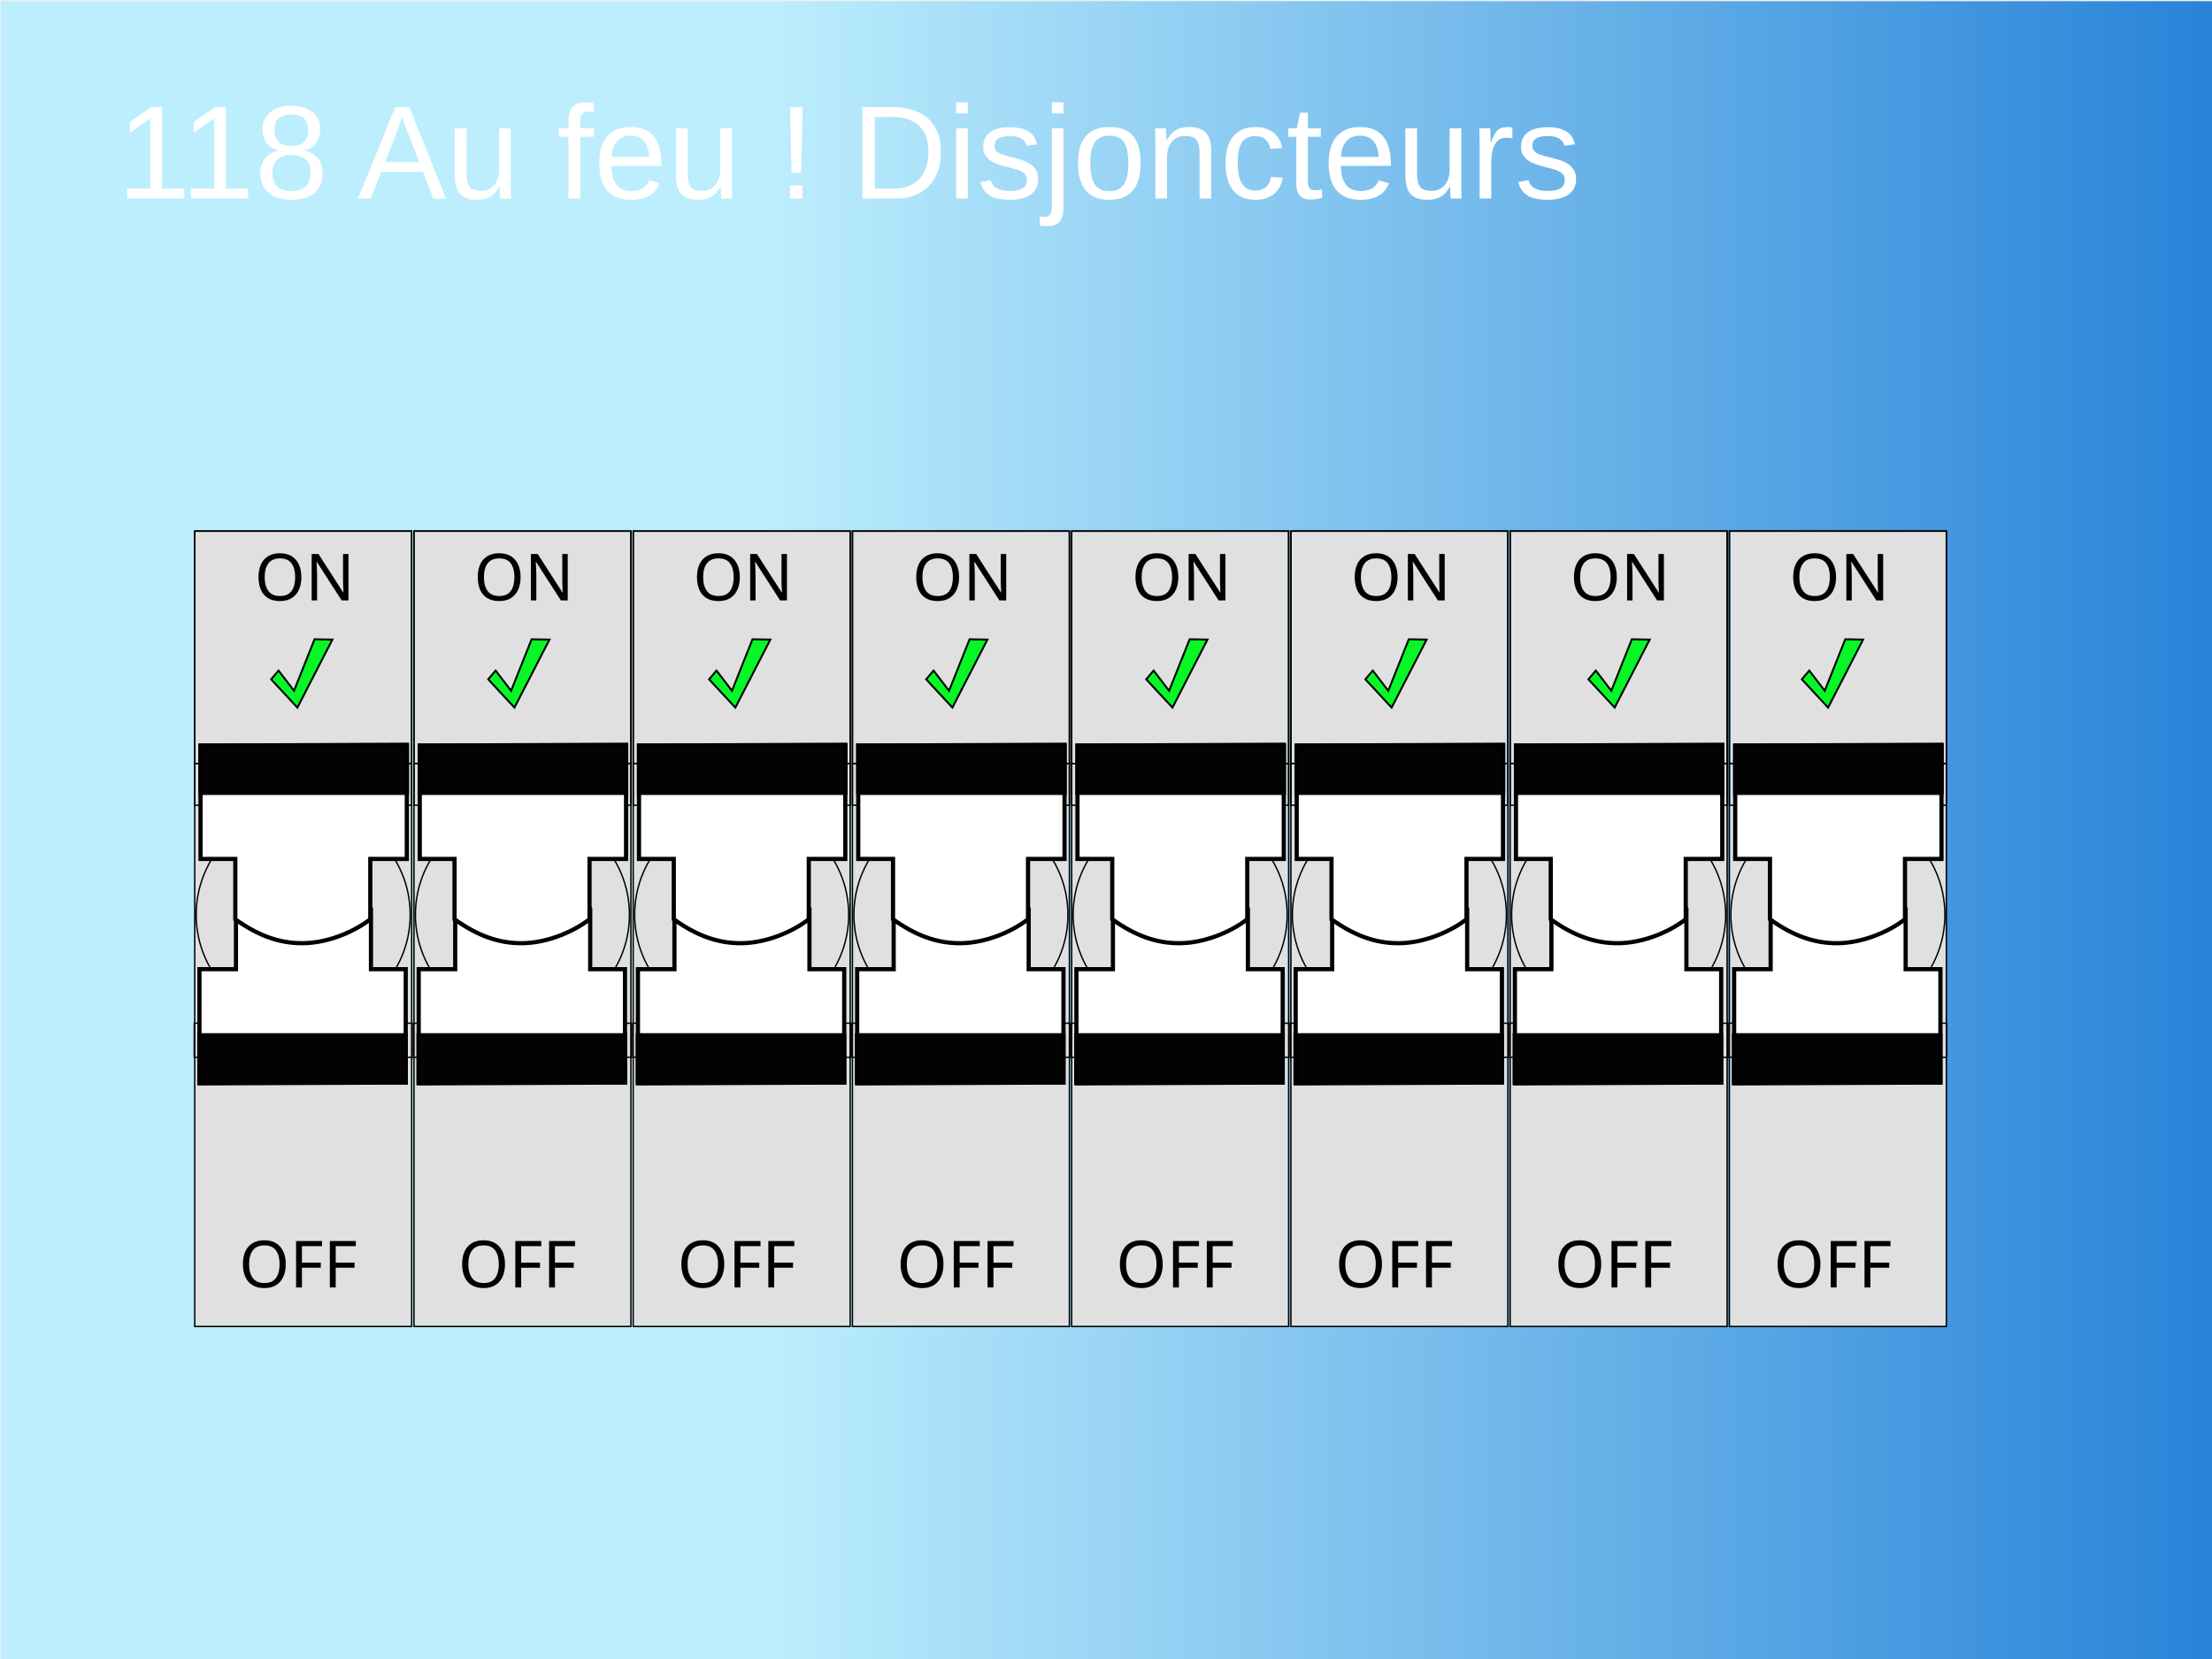
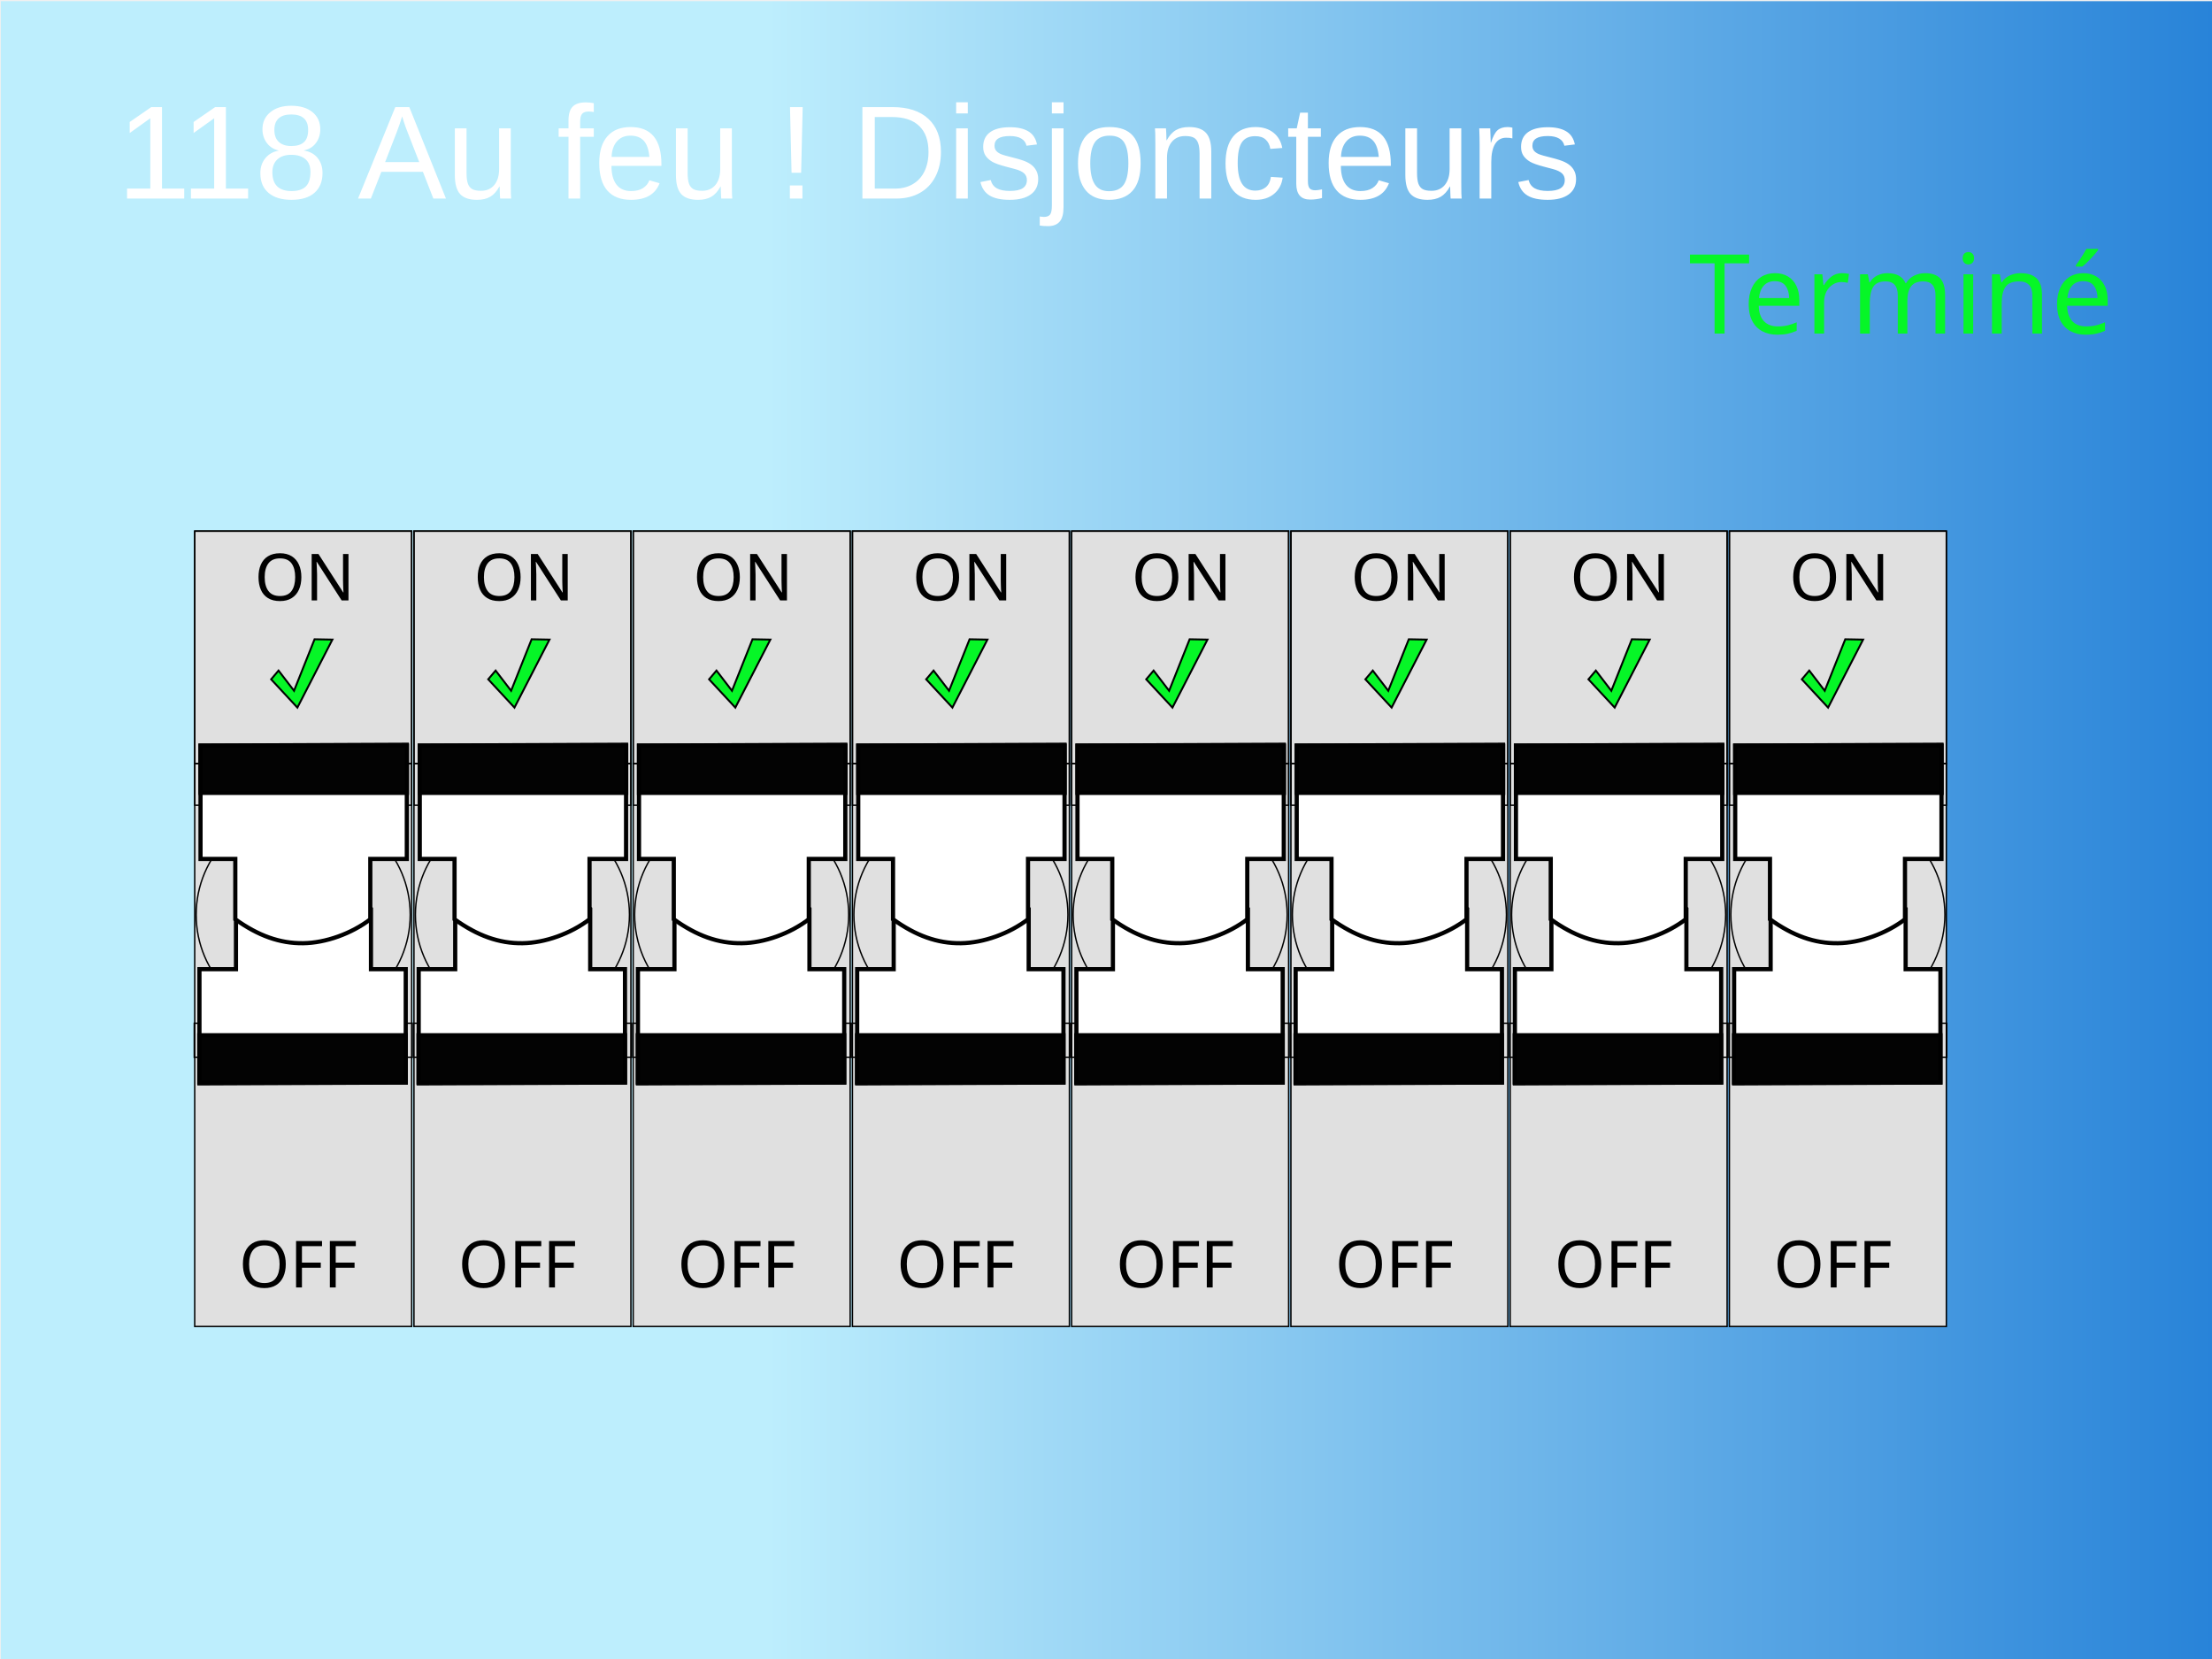
<svg xmlns="http://www.w3.org/2000/svg" xmlns:xlink="http://www.w3.org/1999/xlink" id="svgROOT" height="100%" width="100%" viewBox="0 0 800 600" version="1.1" style="display: block;">
  <defs id="defs2987">
    <linearGradient id="linearGradient3771">
      <stop id="stop3773" stop-color="#bdeefd" offset="0" />
      <stop id="stop3775" stop-color="#1e7cd6" offset="1" />
    </linearGradient>
    <linearGradient id="linearGradient3777" y2="300.216" xlink:href="#linearGradient4227" gradientUnits="userSpaceOnUse" x2="800.052" y1="300.216" x1="0.295" />
    <linearGradient id="linearGradient4137" y2="337.083" xlink:href="#linearGradient3771" gradientUnits="userSpaceOnUse" x2="507.069" y1="337.083" x1="447.514" gradientTransform="matrix(0.6977612,0,0,0.6977612,136.1012,318.8766)" />
    <linearGradient id="linearGradient4227" y2="337.083" gradientUnits="userSpaceOnUse" y1="337.083" x2="507.069" x1="447.514" gradientTransform="matrix(0.6977612,0,0,0.6977612,277.0387,318.9416)">
      <stop id="stop3773-2" stop-color="#bdeefd" offset="0" />
      <stop id="stop3775-4" stop-color="#1e7cd6" offset="1" />
    </linearGradient>
    <linearGradient id="linearGradient4399" y2="505.719" gradientUnits="userSpaceOnUse" x2="316.505" gradientTransform="matrix(1.222996,0,0,1.038461,-21.08648,-41.77362)" y1="463.882" x1="316.725">
      <stop id="stop4395" stop-color="#c1d3f4" offset="0" />
      <stop id="stop4403" stop-color="#486fbf" offset="0.306" />
      <stop id="stop4405" stop-color="#486fbf" stop-opacity="0.749" offset="0.667" />
      <stop id="stop4401" stop-color="#c1d3f4" offset="1" />
    </linearGradient>
    <filter id="filter4407" color-interpolation-filters="sRGB">
      <feGaussianBlur id="feGaussianBlur4409" stdDeviation="4" result="result8" />
      <feOffset id="feOffset4411" result="result11" dx="4" dy="4" />
      <feComposite id="feComposite4413" operator="in" in="SourceGraphic" in2="result11" result="result6" />
      <feFlood id="feFlood4415" flood-color="rgb(0,0,0)" in="result6" flood-opacity="1" result="result10" />
      <feBlend id="feBlend4417" result="result12" in="result6" in2="result10" mode="normal" />
      <feComposite id="feComposite4419" operator="in" in2="SourceGraphic" result="result2" />
    </filter>
  </defs>
  <rect style="fill:url(#linearGradient3777);fill-opacity:1.0" x="0.295" y="0.432" width="799.757" height="599.567" id="rectBackground" />
  <text line-height="125%" x="42.349" y="71.72" font-variant="normal" font-size="64px" font-stretch="normal" font-style="normal" transform="scale(0.9987873,1.001214)" xml:space="preserve" font-weight="normal" style="font-style:normal;font-variant:normal;font-weight:normal;font-stretch:normal;font-size:64px;line-height:125%;font-family:Arial;text-align:start;letter-spacing:0px;word-spacing:0px;writing-mode:lr-tb;text-anchor:start;fill:#ffffff" id="textHeadline">
    <tspan y="71.72" x="42.349" id="tspan4442" style="font-size:48px">118 Au feu ! Disjoncteurs</tspan>
  </text>
  <ellipse r="19.919" cy="199.265" cx="-79.55" id="ellipse891" style="fill:#06f627;fill-opacity:1;stroke:#000000;stroke-width:1;stroke-miterlimit:4;stroke-dasharray:none;stroke-opacity:1" />
  <ellipse r="19.919" cy="199.265" cx="-79.55" id="ellipse893" style="fill:#06f627;fill-opacity:1;stroke:#000000;stroke-width:1;stroke-miterlimit:4;stroke-dasharray:none;stroke-opacity:1" />
  <rect style="opacity:1;fill:#e0e0e0;fill-opacity:1;stroke:#000000;stroke-width:0.501;stroke-miterlimit:4;stroke-dasharray:none;stroke-opacity:1" id="rect1265" width="78.465" height="287.702" x="70.423" y="192.037" />
  <rect style="opacity:1;fill:none;fill-opacity:1;stroke:#000000;stroke-width:0.502;stroke-miterlimit:4;stroke-dasharray:none;stroke-opacity:1" id="rect1272" width="78.455" height="84.052" x="70.428" y="192.121" />
  <rect style="opacity:1;fill:none;fill-opacity:1;stroke:#000000;stroke-width:0.501;stroke-miterlimit:4;stroke-dasharray:none;stroke-opacity:1" id="rect1274" width="78.455" height="15.055" x="70.428" y="276.173" />
  <circle style="opacity:1;fill:none;fill-opacity:1;stroke:#000000;stroke-width:0.501;stroke-miterlimit:4;stroke-dasharray:none;stroke-opacity:1" id="path1279" cx="109.655" cy="330.826" r="38.706" />
  <rect style="opacity:1;fill:none;fill-opacity:1;stroke:#000000;stroke-width:0.501;stroke-miterlimit:4;stroke-dasharray:none;stroke-opacity:1" id="rect1281" width="78.79" height="12.346" x="70.252" y="370.067" />
  <g style="display:inline" id="OFF1" transform="matrix(1.514507,0,0,1.514507,-377.4385,-269.9851)">
    <path id="path1287" d="m 321.575,389.587 c -5.377,0.069 -11.528,2.299 -16.011,5.711 v 14.41 h -8.719 v 27.272 l 49.261,-0.213 v -27.059 h -8.306 v -14.41 c -5.479,-3.914 -10.606,-5.783 -16.224,-5.711 z" style="fill:#ffffff;fill-opacity:1;fill-rule:evenodd;stroke:#000000;stroke-width:1;stroke-linecap:butt;stroke-linejoin:miter;stroke-miterlimit:4;stroke-dasharray:none;stroke-opacity:1" />
    <rect y="425.488" x="296.812" height="11.278" width="49.293" id="rect5016" style="opacity:1;fill:#030303;fill-opacity:1;stroke:#000000;stroke-width:1;stroke-miterlimit:4;stroke-dasharray:none;stroke-opacity:1" />
  </g>
  <g style="display:inline" transform="matrix(-1.514507,0,0,-1.514507,596.7028,931.1565)" id="ON1">
    <path style="fill:#ffffff;fill-opacity:1;fill-rule:evenodd;stroke:#000000;stroke-width:1;stroke-linecap:butt;stroke-linejoin:miter;stroke-miterlimit:4;stroke-dasharray:none;stroke-opacity:1" d="m 321.575,389.587 c -5.377,0.069 -11.528,2.299 -16.011,5.711 v 14.41 h -8.719 v 27.272 l 49.261,-0.213 v -27.059 h -8.306 v -14.41 c -5.479,-3.914 -10.606,-5.783 -16.224,-5.711 z" id="path5035" />
    <rect style="opacity:1;fill:#030303;fill-opacity:1;stroke:#000000;stroke-width:1;stroke-miterlimit:4;stroke-dasharray:none;stroke-opacity:1" id="rect5037" width="49.293" height="11.278" x="296.812" y="425.488" />
  </g>
  <text xml:space="preserve" style="font-style:normal;font-weight:normal;font-size:23.536px;line-height:125%;font-family:sans-serif;letter-spacing:0px;word-spacing:0px;fill:#000000;fill-opacity:1;stroke:none;stroke-width:0.588px;stroke-linecap:butt;stroke-linejoin:miter;stroke-opacity:1" x="92.056" y="217.151" id="text4996">
    <tspan id="tspan4994" x="92.056" y="217.151" style="stroke-width:0.588px">ON</tspan>
  </text>
  <text xml:space="preserve" style="font-style:normal;font-weight:normal;font-size:23.536px;line-height:125%;font-family:sans-serif;letter-spacing:0px;word-spacing:0px;fill:#000000;fill-opacity:1;stroke:none;stroke-width:0.588px;stroke-linecap:butt;stroke-linejoin:miter;stroke-opacity:1" x="86.414" y="465.622" id="text4996-8">
    <tspan id="tspan4994-5" x="86.414" y="465.622" style="stroke-width:0.588px">OFF</tspan>
  </text>
  <rect style="opacity:1;fill:#e0e0e0;fill-opacity:1;stroke:#000000;stroke-width:0.501;stroke-miterlimit:4;stroke-dasharray:none;stroke-opacity:1" id="rect1265-9" width="78.465" height="287.702" x="149.713" y="192.037" />
  <rect style="opacity:1;fill:none;fill-opacity:1;stroke:#000000;stroke-width:0.502;stroke-miterlimit:4;stroke-dasharray:none;stroke-opacity:1" id="rect1272-5" width="78.455" height="84.052" x="149.719" y="192.121" />
  <rect style="opacity:1;fill:none;fill-opacity:1;stroke:#000000;stroke-width:0.501;stroke-miterlimit:4;stroke-dasharray:none;stroke-opacity:1" id="rect1274-4" width="78.455" height="15.055" x="149.719" y="276.173" />
  <circle style="opacity:1;fill:none;fill-opacity:1;stroke:#000000;stroke-width:0.501;stroke-miterlimit:4;stroke-dasharray:none;stroke-opacity:1" id="path1279-9" cx="188.946" cy="330.826" r="38.706" />
  <rect style="opacity:1;fill:none;fill-opacity:1;stroke:#000000;stroke-width:0.501;stroke-miterlimit:4;stroke-dasharray:none;stroke-opacity:1" id="rect1281-1" width="78.79" height="12.346" x="149.543" y="370.067" />
  <g style="display:inline" id="OFF2" transform="matrix(1.514507,0,0,1.514507,-298.1477,-269.9851)">
    <path id="path1287-1" d="m 321.575,389.587 c -5.377,0.069 -11.528,2.299 -16.011,5.711 v 14.41 h -8.719 v 27.272 l 49.261,-0.213 v -27.059 h -8.306 v -14.41 c -5.479,-3.914 -10.606,-5.783 -16.224,-5.711 z" style="fill:#ffffff;fill-opacity:1;fill-rule:evenodd;stroke:#000000;stroke-width:1;stroke-linecap:butt;stroke-linejoin:miter;stroke-miterlimit:4;stroke-dasharray:none;stroke-opacity:1" />
    <rect y="425.488" x="296.812" height="11.278" width="49.293" id="rect5016-7" style="opacity:1;fill:#030303;fill-opacity:1;stroke:#000000;stroke-width:1;stroke-miterlimit:4;stroke-dasharray:none;stroke-opacity:1" />
  </g>
  <g style="display:inline" transform="matrix(-1.514507,0,0,-1.514507,675.9936,931.1565)" id="ON2">
    <path style="fill:#ffffff;fill-opacity:1;fill-rule:evenodd;stroke:#000000;stroke-width:1;stroke-linecap:butt;stroke-linejoin:miter;stroke-miterlimit:4;stroke-dasharray:none;stroke-opacity:1" d="m 321.575,389.587 c -5.377,0.069 -11.528,2.299 -16.011,5.711 v 14.41 h -8.719 v 27.272 l 49.261,-0.213 v -27.059 h -8.306 v -14.41 c -5.479,-3.914 -10.606,-5.783 -16.224,-5.711 z" id="path5035-1" />
    <rect style="opacity:1;fill:#030303;fill-opacity:1;stroke:#000000;stroke-width:1;stroke-miterlimit:4;stroke-dasharray:none;stroke-opacity:1" id="rect5037-9" width="49.293" height="11.278" x="296.812" y="425.488" />
  </g>
  <text xml:space="preserve" style="font-style:normal;font-weight:normal;font-size:23.536px;line-height:125%;font-family:sans-serif;letter-spacing:0px;word-spacing:0px;fill:#000000;fill-opacity:1;stroke:none;stroke-width:0.588px;stroke-linecap:butt;stroke-linejoin:miter;stroke-opacity:1" x="171.347" y="217.151" id="text4996-7">
    <tspan id="tspan4994-2" x="171.347" y="217.151" style="stroke-width:0.588px">ON</tspan>
  </text>
  <text xml:space="preserve" style="font-style:normal;font-weight:normal;font-size:23.536px;line-height:125%;font-family:sans-serif;letter-spacing:0px;word-spacing:0px;fill:#000000;fill-opacity:1;stroke:none;stroke-width:0.588px;stroke-linecap:butt;stroke-linejoin:miter;stroke-opacity:1" x="165.705" y="465.622" id="text4996-8-0">
    <tspan id="tspan4994-5-8" x="165.705" y="465.622" style="stroke-width:0.588px">OFF</tspan>
  </text>
  <rect style="opacity:1;fill:#e0e0e0;fill-opacity:1;stroke:#000000;stroke-width:0.501;stroke-miterlimit:4;stroke-dasharray:none;stroke-opacity:1" id="rect1265-3" width="78.465" height="287.702" x="229.004" y="192.037" />
  <rect style="opacity:1;fill:none;fill-opacity:1;stroke:#000000;stroke-width:0.502;stroke-miterlimit:4;stroke-dasharray:none;stroke-opacity:1" id="rect1272-7" width="78.455" height="84.052" x="229.009" y="192.121" />
  <rect style="opacity:1;fill:none;fill-opacity:1;stroke:#000000;stroke-width:0.501;stroke-miterlimit:4;stroke-dasharray:none;stroke-opacity:1" id="rect1274-5" width="78.455" height="15.055" x="229.009" y="276.173" />
  <circle style="opacity:1;fill:none;fill-opacity:1;stroke:#000000;stroke-width:0.501;stroke-miterlimit:4;stroke-dasharray:none;stroke-opacity:1" id="path1279-8" cx="268.237" cy="330.826" r="38.706" />
  <rect style="opacity:1;fill:none;fill-opacity:1;stroke:#000000;stroke-width:0.501;stroke-miterlimit:4;stroke-dasharray:none;stroke-opacity:1" id="rect1281-6" width="78.79" height="12.346" x="228.834" y="370.067" />
  <g style="display:inline" id="OFF3" transform="matrix(1.514507,0,0,1.514507,-218.8569,-269.9851)">
    <path id="path1287-7" d="m 321.575,389.587 c -5.377,0.069 -11.528,2.299 -16.011,5.711 v 14.41 h -8.719 v 27.272 l 49.261,-0.213 v -27.059 h -8.306 v -14.41 c -5.479,-3.914 -10.606,-5.783 -16.224,-5.711 z" style="fill:#ffffff;fill-opacity:1;fill-rule:evenodd;stroke:#000000;stroke-width:1;stroke-linecap:butt;stroke-linejoin:miter;stroke-miterlimit:4;stroke-dasharray:none;stroke-opacity:1" />
    <rect y="425.488" x="296.812" height="11.278" width="49.293" id="rect5016-4" style="opacity:1;fill:#030303;fill-opacity:1;stroke:#000000;stroke-width:1;stroke-miterlimit:4;stroke-dasharray:none;stroke-opacity:1" />
  </g>
  <g style="display:inline" transform="matrix(-1.514507,0,0,-1.514507,755.2844,931.1565)" id="ON3">
    <path style="fill:#ffffff;fill-opacity:1;fill-rule:evenodd;stroke:#000000;stroke-width:1;stroke-linecap:butt;stroke-linejoin:miter;stroke-miterlimit:4;stroke-dasharray:none;stroke-opacity:1" d="m 321.575,389.587 c -5.377,0.069 -11.528,2.299 -16.011,5.711 v 14.41 h -8.719 v 27.272 l 49.261,-0.213 v -27.059 h -8.306 v -14.41 c -5.479,-3.914 -10.606,-5.783 -16.224,-5.711 z" id="path5035-3" />
    <rect style="opacity:1;fill:#030303;fill-opacity:1;stroke:#000000;stroke-width:1;stroke-miterlimit:4;stroke-dasharray:none;stroke-opacity:1" id="rect5037-3" width="49.293" height="11.278" x="296.812" y="425.488" />
  </g>
  <text xml:space="preserve" style="font-style:normal;font-weight:normal;font-size:23.536px;line-height:125%;font-family:sans-serif;letter-spacing:0px;word-spacing:0px;fill:#000000;fill-opacity:1;stroke:none;stroke-width:0.588px;stroke-linecap:butt;stroke-linejoin:miter;stroke-opacity:1" x="250.638" y="217.151" id="text4996-5">
    <tspan id="tspan4994-54" x="250.638" y="217.151" style="stroke-width:0.588px">ON</tspan>
  </text>
  <text xml:space="preserve" style="font-style:normal;font-weight:normal;font-size:23.536px;line-height:125%;font-family:sans-serif;letter-spacing:0px;word-spacing:0px;fill:#000000;fill-opacity:1;stroke:none;stroke-width:0.588px;stroke-linecap:butt;stroke-linejoin:miter;stroke-opacity:1" x="244.996" y="465.622" id="text4996-8-2">
    <tspan id="tspan4994-5-6" x="244.996" y="465.622" style="stroke-width:0.588px">OFF</tspan>
  </text>
  <rect style="opacity:1;fill:#e0e0e0;fill-opacity:1;stroke:#000000;stroke-width:0.501;stroke-miterlimit:4;stroke-dasharray:none;stroke-opacity:1" id="rect1265-1" width="78.465" height="287.702" x="308.295" y="192.037" />
  <rect style="opacity:1;fill:none;fill-opacity:1;stroke:#000000;stroke-width:0.502;stroke-miterlimit:4;stroke-dasharray:none;stroke-opacity:1" id="rect1272-0" width="78.455" height="84.052" x="308.3" y="192.121" />
  <rect style="opacity:1;fill:none;fill-opacity:1;stroke:#000000;stroke-width:0.501;stroke-miterlimit:4;stroke-dasharray:none;stroke-opacity:1" id="rect1274-2" width="78.455" height="15.055" x="308.3" y="276.173" />
  <circle style="opacity:1;fill:none;fill-opacity:1;stroke:#000000;stroke-width:0.501;stroke-miterlimit:4;stroke-dasharray:none;stroke-opacity:1" id="path1279-2" cx="347.528" cy="330.826" r="38.706" />
  <rect style="opacity:1;fill:none;fill-opacity:1;stroke:#000000;stroke-width:0.501;stroke-miterlimit:4;stroke-dasharray:none;stroke-opacity:1" id="rect1281-5" width="78.79" height="12.346" x="308.124" y="370.067" />
  <g style="display:inline" id="OFF4" transform="matrix(1.514507,0,0,1.514507,-139.5661,-269.9851)">
    <path id="path1287-73" d="m 321.575,389.587 c -5.377,0.069 -11.528,2.299 -16.011,5.711 v 14.41 h -8.719 v 27.272 l 49.261,-0.213 v -27.059 h -8.306 v -14.41 c -5.479,-3.914 -10.606,-5.783 -16.224,-5.711 z" style="fill:#ffffff;fill-opacity:1;fill-rule:evenodd;stroke:#000000;stroke-width:1;stroke-linecap:butt;stroke-linejoin:miter;stroke-miterlimit:4;stroke-dasharray:none;stroke-opacity:1" />
    <rect y="425.488" x="296.812" height="11.278" width="49.293" id="rect5016-3" style="opacity:1;fill:#030303;fill-opacity:1;stroke:#000000;stroke-width:1;stroke-miterlimit:4;stroke-dasharray:none;stroke-opacity:1" />
  </g>
  <g style="display:inline" transform="matrix(-1.514507,0,0,-1.514507,834.5752,931.1565)" id="ON4">
    <path style="fill:#ffffff;fill-opacity:1;fill-rule:evenodd;stroke:#000000;stroke-width:1;stroke-linecap:butt;stroke-linejoin:miter;stroke-miterlimit:4;stroke-dasharray:none;stroke-opacity:1" d="m 321.575,389.587 c -5.377,0.069 -11.528,2.299 -16.011,5.711 v 14.41 h -8.719 v 27.272 l 49.261,-0.213 v -27.059 h -8.306 v -14.41 c -5.479,-3.914 -10.606,-5.783 -16.224,-5.711 z" id="path5035-6" />
    <rect style="opacity:1;fill:#030303;fill-opacity:1;stroke:#000000;stroke-width:1;stroke-miterlimit:4;stroke-dasharray:none;stroke-opacity:1" id="rect5037-8" width="49.293" height="11.278" x="296.812" y="425.488" />
  </g>
  <text xml:space="preserve" style="font-style:normal;font-weight:normal;font-size:23.536px;line-height:125%;font-family:sans-serif;letter-spacing:0px;word-spacing:0px;fill:#000000;fill-opacity:1;stroke:none;stroke-width:0.588px;stroke-linecap:butt;stroke-linejoin:miter;stroke-opacity:1" x="329.929" y="217.151" id="text4996-3">
    <tspan id="tspan4994-9" x="329.929" y="217.151" style="stroke-width:0.588px">ON</tspan>
  </text>
  <text xml:space="preserve" style="font-style:normal;font-weight:normal;font-size:23.536px;line-height:125%;font-family:sans-serif;letter-spacing:0px;word-spacing:0px;fill:#000000;fill-opacity:1;stroke:none;stroke-width:0.588px;stroke-linecap:butt;stroke-linejoin:miter;stroke-opacity:1" x="324.286" y="465.622" id="text4996-8-6">
    <tspan id="tspan4994-5-0" x="324.286" y="465.622" style="stroke-width:0.588px">OFF</tspan>
  </text>
  <rect style="opacity:1;fill:#e0e0e0;fill-opacity:1;stroke:#000000;stroke-width:0.501;stroke-miterlimit:4;stroke-dasharray:none;stroke-opacity:1" id="rect1265-33" width="78.465" height="287.702" x="387.586" y="192.037" />
  <rect style="opacity:1;fill:none;fill-opacity:1;stroke:#000000;stroke-width:0.502;stroke-miterlimit:4;stroke-dasharray:none;stroke-opacity:1" id="rect1272-58" width="78.455" height="84.052" x="387.591" y="192.121" />
  <rect style="opacity:1;fill:none;fill-opacity:1;stroke:#000000;stroke-width:0.501;stroke-miterlimit:4;stroke-dasharray:none;stroke-opacity:1" id="rect1274-7" width="78.455" height="15.055" x="387.591" y="276.173" />
  <circle style="opacity:1;fill:none;fill-opacity:1;stroke:#000000;stroke-width:0.501;stroke-miterlimit:4;stroke-dasharray:none;stroke-opacity:1" id="path1279-3" cx="426.818" cy="330.826" r="38.706" />
  <rect style="opacity:1;fill:none;fill-opacity:1;stroke:#000000;stroke-width:0.501;stroke-miterlimit:4;stroke-dasharray:none;stroke-opacity:1" id="rect1281-7" width="78.79" height="12.346" x="387.415" y="370.067" />
  <g style="display:inline" id="OFF5" transform="matrix(1.514507,0,0,1.514507,-60.27525,-269.9851)">
    <path id="path1287-2" d="m 321.575,389.587 c -5.377,0.069 -11.528,2.299 -16.011,5.711 v 14.41 h -8.719 v 27.272 l 49.261,-0.213 v -27.059 h -8.306 v -14.41 c -5.479,-3.914 -10.606,-5.783 -16.224,-5.711 z" style="fill:#ffffff;fill-opacity:1;fill-rule:evenodd;stroke:#000000;stroke-width:1;stroke-linecap:butt;stroke-linejoin:miter;stroke-miterlimit:4;stroke-dasharray:none;stroke-opacity:1" />
    <rect y="425.488" x="296.812" height="11.278" width="49.293" id="rect5016-37" style="opacity:1;fill:#030303;fill-opacity:1;stroke:#000000;stroke-width:1;stroke-miterlimit:4;stroke-dasharray:none;stroke-opacity:1" />
  </g>
  <g style="display:inline" transform="matrix(-1.514507,0,0,-1.514507,913.866,931.1565)" id="ON5">
    <path style="fill:#ffffff;fill-opacity:1;fill-rule:evenodd;stroke:#000000;stroke-width:1;stroke-linecap:butt;stroke-linejoin:miter;stroke-miterlimit:4;stroke-dasharray:none;stroke-opacity:1" d="m 321.575,389.587 c -5.377,0.069 -11.528,2.299 -16.011,5.711 v 14.41 h -8.719 v 27.272 l 49.261,-0.213 v -27.059 h -8.306 v -14.41 c -5.479,-3.914 -10.606,-5.783 -16.224,-5.711 z" id="path5035-8" />
    <rect style="opacity:1;fill:#030303;fill-opacity:1;stroke:#000000;stroke-width:1;stroke-miterlimit:4;stroke-dasharray:none;stroke-opacity:1" id="rect5037-7" width="49.293" height="11.278" x="296.812" y="425.488" />
  </g>
  <text xml:space="preserve" style="font-style:normal;font-weight:normal;font-size:23.536px;line-height:125%;font-family:sans-serif;letter-spacing:0px;word-spacing:0px;fill:#000000;fill-opacity:1;stroke:none;stroke-width:0.588px;stroke-linecap:butt;stroke-linejoin:miter;stroke-opacity:1" x="409.22" y="217.151" id="text4996-87">
    <tspan id="tspan4994-3" x="409.22" y="217.151" style="stroke-width:0.588px">ON</tspan>
  </text>
  <text xml:space="preserve" style="font-style:normal;font-weight:normal;font-size:23.536px;line-height:125%;font-family:sans-serif;letter-spacing:0px;word-spacing:0px;fill:#000000;fill-opacity:1;stroke:none;stroke-width:0.588px;stroke-linecap:butt;stroke-linejoin:miter;stroke-opacity:1" x="403.577" y="465.622" id="text4996-8-8">
    <tspan id="tspan4994-5-5" x="403.577" y="465.622" style="stroke-width:0.588px">OFF</tspan>
  </text>
  <rect style="opacity:1;fill:#e0e0e0;fill-opacity:1;stroke:#000000;stroke-width:0.501;stroke-miterlimit:4;stroke-dasharray:none;stroke-opacity:1" id="rect1265-5" width="78.465" height="287.702" x="466.877" y="192.037" />
  <rect style="opacity:1;fill:none;fill-opacity:1;stroke:#000000;stroke-width:0.502;stroke-miterlimit:4;stroke-dasharray:none;stroke-opacity:1" id="rect1272-2" width="78.455" height="84.052" x="466.882" y="192.121" />
  <rect style="opacity:1;fill:none;fill-opacity:1;stroke:#000000;stroke-width:0.501;stroke-miterlimit:4;stroke-dasharray:none;stroke-opacity:1" id="rect1274-3" width="78.455" height="15.055" x="466.882" y="276.173" />
  <circle style="opacity:1;fill:none;fill-opacity:1;stroke:#000000;stroke-width:0.501;stroke-miterlimit:4;stroke-dasharray:none;stroke-opacity:1" id="path1279-93" cx="506.109" cy="330.826" r="38.706" />
  <rect style="opacity:1;fill:none;fill-opacity:1;stroke:#000000;stroke-width:0.501;stroke-miterlimit:4;stroke-dasharray:none;stroke-opacity:1" id="rect1281-59" width="78.79" height="12.346" x="466.706" y="370.067" />
  <g style="display:inline" id="OFF6" transform="matrix(1.514507,0,0,1.514507,19.01557,-269.9851)">
    <path id="path1287-4" d="m 321.575,389.587 c -5.377,0.069 -11.528,2.299 -16.011,5.711 v 14.41 h -8.719 v 27.272 l 49.261,-0.213 v -27.059 h -8.306 v -14.41 c -5.479,-3.914 -10.606,-5.783 -16.224,-5.711 z" style="fill:#ffffff;fill-opacity:1;fill-rule:evenodd;stroke:#000000;stroke-width:1;stroke-linecap:butt;stroke-linejoin:miter;stroke-miterlimit:4;stroke-dasharray:none;stroke-opacity:1" />
    <rect y="425.488" x="296.812" height="11.278" width="49.293" id="rect5016-8" style="opacity:1;fill:#030303;fill-opacity:1;stroke:#000000;stroke-width:1;stroke-miterlimit:4;stroke-dasharray:none;stroke-opacity:1" />
  </g>
  <g style="display:inline" transform="matrix(-1.514507,0,0,-1.514507,993.1568,931.1565)" id="ON6">
    <path style="fill:#ffffff;fill-opacity:1;fill-rule:evenodd;stroke:#000000;stroke-width:1;stroke-linecap:butt;stroke-linejoin:miter;stroke-miterlimit:4;stroke-dasharray:none;stroke-opacity:1" d="m 321.575,389.587 c -5.377,0.069 -11.528,2.299 -16.011,5.711 v 14.41 h -8.719 v 27.272 l 49.261,-0.213 v -27.059 h -8.306 v -14.41 c -5.479,-3.914 -10.606,-5.783 -16.224,-5.711 z" id="path5035-9" />
    <rect style="opacity:1;fill:#030303;fill-opacity:1;stroke:#000000;stroke-width:1;stroke-miterlimit:4;stroke-dasharray:none;stroke-opacity:1" id="rect5037-1" width="49.293" height="11.278" x="296.812" y="425.488" />
  </g>
  <text xml:space="preserve" style="font-style:normal;font-weight:normal;font-size:23.536px;line-height:125%;font-family:sans-serif;letter-spacing:0px;word-spacing:0px;fill:#000000;fill-opacity:1;stroke:none;stroke-width:0.588px;stroke-linecap:butt;stroke-linejoin:miter;stroke-opacity:1" x="488.511" y="217.151" id="text4996-6">
    <tspan id="tspan4994-7" x="488.511" y="217.151" style="stroke-width:0.588px">ON</tspan>
  </text>
  <text xml:space="preserve" style="font-style:normal;font-weight:normal;font-size:23.536px;line-height:125%;font-family:sans-serif;letter-spacing:0px;word-spacing:0px;fill:#000000;fill-opacity:1;stroke:none;stroke-width:0.588px;stroke-linecap:butt;stroke-linejoin:miter;stroke-opacity:1" x="482.868" y="465.622" id="text4996-8-3">
    <tspan id="tspan4994-5-66" x="482.868" y="465.622" style="stroke-width:0.588px">OFF</tspan>
  </text>
  <rect style="opacity:1;fill:#e0e0e0;fill-opacity:1;stroke:#000000;stroke-width:0.501;stroke-miterlimit:4;stroke-dasharray:none;stroke-opacity:1" id="rect1265-92" width="78.465" height="287.702" x="546.168" y="192.037" />
  <rect style="opacity:1;fill:none;fill-opacity:1;stroke:#000000;stroke-width:0.502;stroke-miterlimit:4;stroke-dasharray:none;stroke-opacity:1" id="rect1272-4" width="78.455" height="84.052" x="546.173" y="192.121" />
  <rect style="opacity:1;fill:none;fill-opacity:1;stroke:#000000;stroke-width:0.501;stroke-miterlimit:4;stroke-dasharray:none;stroke-opacity:1" id="rect1274-1" width="78.455" height="15.055" x="546.173" y="276.173" />
  <circle style="opacity:1;fill:none;fill-opacity:1;stroke:#000000;stroke-width:0.501;stroke-miterlimit:4;stroke-dasharray:none;stroke-opacity:1" id="path1279-25" cx="585.4" cy="330.826" r="38.706" />
  <rect style="opacity:1;fill:none;fill-opacity:1;stroke:#000000;stroke-width:0.501;stroke-miterlimit:4;stroke-dasharray:none;stroke-opacity:1" id="rect1281-79" width="78.79" height="12.346" x="545.997" y="370.067" />
  <g style="display:inline" id="OFF7" transform="matrix(1.514507,0,0,1.514507,98.30639,-269.9851)">
    <path id="path1287-10" d="m 321.575,389.587 c -5.377,0.069 -11.528,2.299 -16.011,5.711 v 14.41 h -8.719 v 27.272 l 49.261,-0.213 v -27.059 h -8.306 v -14.41 c -5.479,-3.914 -10.606,-5.783 -16.224,-5.711 z" style="fill:#ffffff;fill-opacity:1;fill-rule:evenodd;stroke:#000000;stroke-width:1;stroke-linecap:butt;stroke-linejoin:miter;stroke-miterlimit:4;stroke-dasharray:none;stroke-opacity:1" />
    <rect y="425.488" x="296.812" height="11.278" width="49.293" id="rect5016-9" style="opacity:1;fill:#030303;fill-opacity:1;stroke:#000000;stroke-width:1;stroke-miterlimit:4;stroke-dasharray:none;stroke-opacity:1" />
  </g>
  <g style="display:inline" transform="matrix(-1.514507,0,0,-1.514507,1072.448,931.1565)" id="ON7">
    <path style="fill:#ffffff;fill-opacity:1;fill-rule:evenodd;stroke:#000000;stroke-width:1;stroke-linecap:butt;stroke-linejoin:miter;stroke-miterlimit:4;stroke-dasharray:none;stroke-opacity:1" d="m 321.575,389.587 c -5.377,0.069 -11.528,2.299 -16.011,5.711 v 14.41 h -8.719 v 27.272 l 49.261,-0.213 v -27.059 h -8.306 v -14.41 c -5.479,-3.914 -10.606,-5.783 -16.224,-5.711 z" id="path5035-7" />
    <rect style="opacity:1;fill:#030303;fill-opacity:1;stroke:#000000;stroke-width:1;stroke-miterlimit:4;stroke-dasharray:none;stroke-opacity:1" id="rect5037-99" width="49.293" height="11.278" x="296.812" y="425.488" />
  </g>
  <text xml:space="preserve" style="font-style:normal;font-weight:normal;font-size:23.536px;line-height:125%;font-family:sans-serif;letter-spacing:0px;word-spacing:0px;fill:#000000;fill-opacity:1;stroke:none;stroke-width:0.588px;stroke-linecap:butt;stroke-linejoin:miter;stroke-opacity:1" x="567.801" y="217.151" id="text4996-1">
    <tspan id="tspan4994-79" x="567.801" y="217.151" style="stroke-width:0.588px">ON</tspan>
  </text>
  <text xml:space="preserve" style="font-style:normal;font-weight:normal;font-size:23.536px;line-height:125%;font-family:sans-serif;letter-spacing:0px;word-spacing:0px;fill:#000000;fill-opacity:1;stroke:none;stroke-width:0.588px;stroke-linecap:butt;stroke-linejoin:miter;stroke-opacity:1" x="562.159" y="465.622" id="text4996-8-24">
    <tspan id="tspan4994-5-1" x="562.159" y="465.622" style="stroke-width:0.588px">OFF</tspan>
  </text>
  <rect style="opacity:1;fill:#e0e0e0;fill-opacity:1;stroke:#000000;stroke-width:0.501;stroke-miterlimit:4;stroke-dasharray:none;stroke-opacity:1" id="rect1265-0" width="78.465" height="287.702" x="625.458" y="192.037" />
  <rect style="opacity:1;fill:none;fill-opacity:1;stroke:#000000;stroke-width:0.502;stroke-miterlimit:4;stroke-dasharray:none;stroke-opacity:1" id="rect1272-1" width="78.455" height="84.052" x="625.464" y="192.121" />
  <rect style="opacity:1;fill:none;fill-opacity:1;stroke:#000000;stroke-width:0.501;stroke-miterlimit:4;stroke-dasharray:none;stroke-opacity:1" id="rect1274-22" width="78.455" height="15.055" x="625.464" y="276.173" />
  <circle style="opacity:1;fill:none;fill-opacity:1;stroke:#000000;stroke-width:0.501;stroke-miterlimit:4;stroke-dasharray:none;stroke-opacity:1" id="path1279-81" cx="664.691" cy="330.826" r="38.706" />
  <rect style="opacity:1;fill:none;fill-opacity:1;stroke:#000000;stroke-width:0.501;stroke-miterlimit:4;stroke-dasharray:none;stroke-opacity:1" id="rect1281-67" width="78.79" height="12.346" x="625.288" y="370.067" />
  <g style="display:inline" id="OFF8" transform="matrix(1.514507,0,0,1.514507,177.5972,-269.9851)">
    <path id="path1287-19" d="m 321.575,389.587 c -5.377,0.069 -11.528,2.299 -16.011,5.711 v 14.41 h -8.719 v 27.272 l 49.261,-0.213 v -27.059 h -8.306 v -14.41 c -5.479,-3.914 -10.606,-5.783 -16.224,-5.711 z" style="fill:#ffffff;fill-opacity:1;fill-rule:evenodd;stroke:#000000;stroke-width:1;stroke-linecap:butt;stroke-linejoin:miter;stroke-miterlimit:4;stroke-dasharray:none;stroke-opacity:1" />
    <rect y="425.488" x="296.812" height="11.278" width="49.293" id="rect5016-5" style="opacity:1;fill:#030303;fill-opacity:1;stroke:#000000;stroke-width:1;stroke-miterlimit:4;stroke-dasharray:none;stroke-opacity:1" />
  </g>
  <g style="display:inline" transform="matrix(-1.514507,0,0,-1.514507,1151.738,931.1565)" id="ON8">
    <path style="fill:#ffffff;fill-opacity:1;fill-rule:evenodd;stroke:#000000;stroke-width:1;stroke-linecap:butt;stroke-linejoin:miter;stroke-miterlimit:4;stroke-dasharray:none;stroke-opacity:1" d="m 321.575,389.587 c -5.377,0.069 -11.528,2.299 -16.011,5.711 v 14.41 h -8.719 v 27.272 l 49.261,-0.213 v -27.059 h -8.306 v -14.41 c -5.479,-3.914 -10.606,-5.783 -16.224,-5.711 z" id="path5035-94" />
    <rect style="opacity:1;fill:#030303;fill-opacity:1;stroke:#000000;stroke-width:1;stroke-miterlimit:4;stroke-dasharray:none;stroke-opacity:1" id="rect5037-4" width="49.293" height="11.278" x="296.812" y="425.488" />
  </g>
  <text xml:space="preserve" style="font-style:normal;font-weight:normal;font-size:23.536px;line-height:125%;font-family:sans-serif;letter-spacing:0px;word-spacing:0px;fill:#000000;fill-opacity:1;stroke:none;stroke-width:0.588px;stroke-linecap:butt;stroke-linejoin:miter;stroke-opacity:1" x="647.092" y="217.151" id="text4996-57">
    <tspan id="tspan4994-1" x="647.092" y="217.151" style="stroke-width:0.588px">ON</tspan>
  </text>
  <text xml:space="preserve" style="font-style:normal;font-weight:normal;font-size:23.536px;line-height:125%;font-family:sans-serif;letter-spacing:0px;word-spacing:0px;fill:#000000;fill-opacity:1;stroke:none;stroke-width:0.588px;stroke-linecap:butt;stroke-linejoin:miter;stroke-opacity:1" x="641.45" y="465.622" id="text4996-8-5">
    <tspan id="tspan4994-5-82" x="641.45" y="465.622" style="stroke-width:0.588px">OFF</tspan>
  </text>
  <path style="display:block;fill:#06f627;fill-opacity:1;fill-rule:evenodd;stroke:#000000;stroke-width:0.691px;stroke-linecap:butt;stroke-linejoin:miter;stroke-opacity:1" d="m 667.364,231.199 -7.425,18.623 -5.599,-7.303 -2.678,3.165 9.494,10.224 12.659,-24.587 z" id="RightB8" />
  <path style="display:block;fill:#06f627;fill-opacity:1;fill-rule:evenodd;stroke:#000000;stroke-width:0.691px;stroke-linecap:butt;stroke-linejoin:miter;stroke-opacity:1" d="m 590.179,231.199 -7.425,18.623 -5.599,-7.303 -2.678,3.165 9.494,10.224 12.659,-24.587 z" id="RightB7" />
  <path style="display:block;fill:#06f627;fill-opacity:1;fill-rule:evenodd;stroke:#000000;stroke-width:0.691px;stroke-linecap:butt;stroke-linejoin:miter;stroke-opacity:1" d="m 509.51,231.199 -7.425,18.623 -5.599,-7.303 -2.678,3.165 9.494,10.224 12.659,-24.587 z" id="RightB6" />
  <path style="display:block;fill:#06f627;fill-opacity:1;fill-rule:evenodd;stroke:#000000;stroke-width:0.691px;stroke-linecap:butt;stroke-linejoin:miter;stroke-opacity:1" d="m 430.248,231.199 -7.425,18.623 -5.599,-7.303 -2.678,3.165 9.494,10.224 12.659,-24.587 z" id="RightB5" />
  <path style="display:block;fill:#06f627;fill-opacity:1;fill-rule:evenodd;stroke:#000000;stroke-width:0.691px;stroke-linecap:butt;stroke-linejoin:miter;stroke-opacity:1" d="m 350.659,231.199 -7.425,18.623 -5.599,-7.303 -2.678,3.165 9.494,10.224 12.659,-24.587 z" id="RightB4" />
  <path style="display:block;fill:#06f627;fill-opacity:1;fill-rule:evenodd;stroke:#000000;stroke-width:0.691px;stroke-linecap:butt;stroke-linejoin:miter;stroke-opacity:1" d="m 272.152,231.199 -7.425,18.623 -5.599,-7.303 -2.678,3.165 9.494,10.224 12.659,-24.587 z" id="RightB3" />
  <path style="display:block;fill:#06f627;fill-opacity:1;fill-rule:evenodd;stroke:#000000;stroke-width:0.691px;stroke-linecap:butt;stroke-linejoin:miter;stroke-opacity:1" d="m 192.272,231.199 -7.425,18.623 -5.599,-7.303 -2.678,3.165 9.494,10.224 12.659,-24.587 z" id="RightB2" />
  <path style="display:block;fill:#06f627;fill-opacity:1;fill-rule:evenodd;stroke:#000000;stroke-width:0.691px;stroke-linecap:butt;stroke-linejoin:miter;stroke-opacity:1" d="m 113.762,231.199 -7.425,18.623 -5.599,-7.303 -2.678,3.165 9.494,10.224 12.659,-24.587 z" id="RightB1" />
+   <text xml:space="preserve" style="font-style:normal;font-weight:normal;font-size:40px;line-height:1.25;font-family:sans-serif;letter-spacing:0px;word-spacing:0px;display:block;fill:#06f627;fill-opacity:1;stroke:none" x="610.793" y="120.642" id="tFinished">
+     <tspan id="tspan4619" x="610.793" y="120.642">Terminé</tspan>
+   </text>
</svg>
